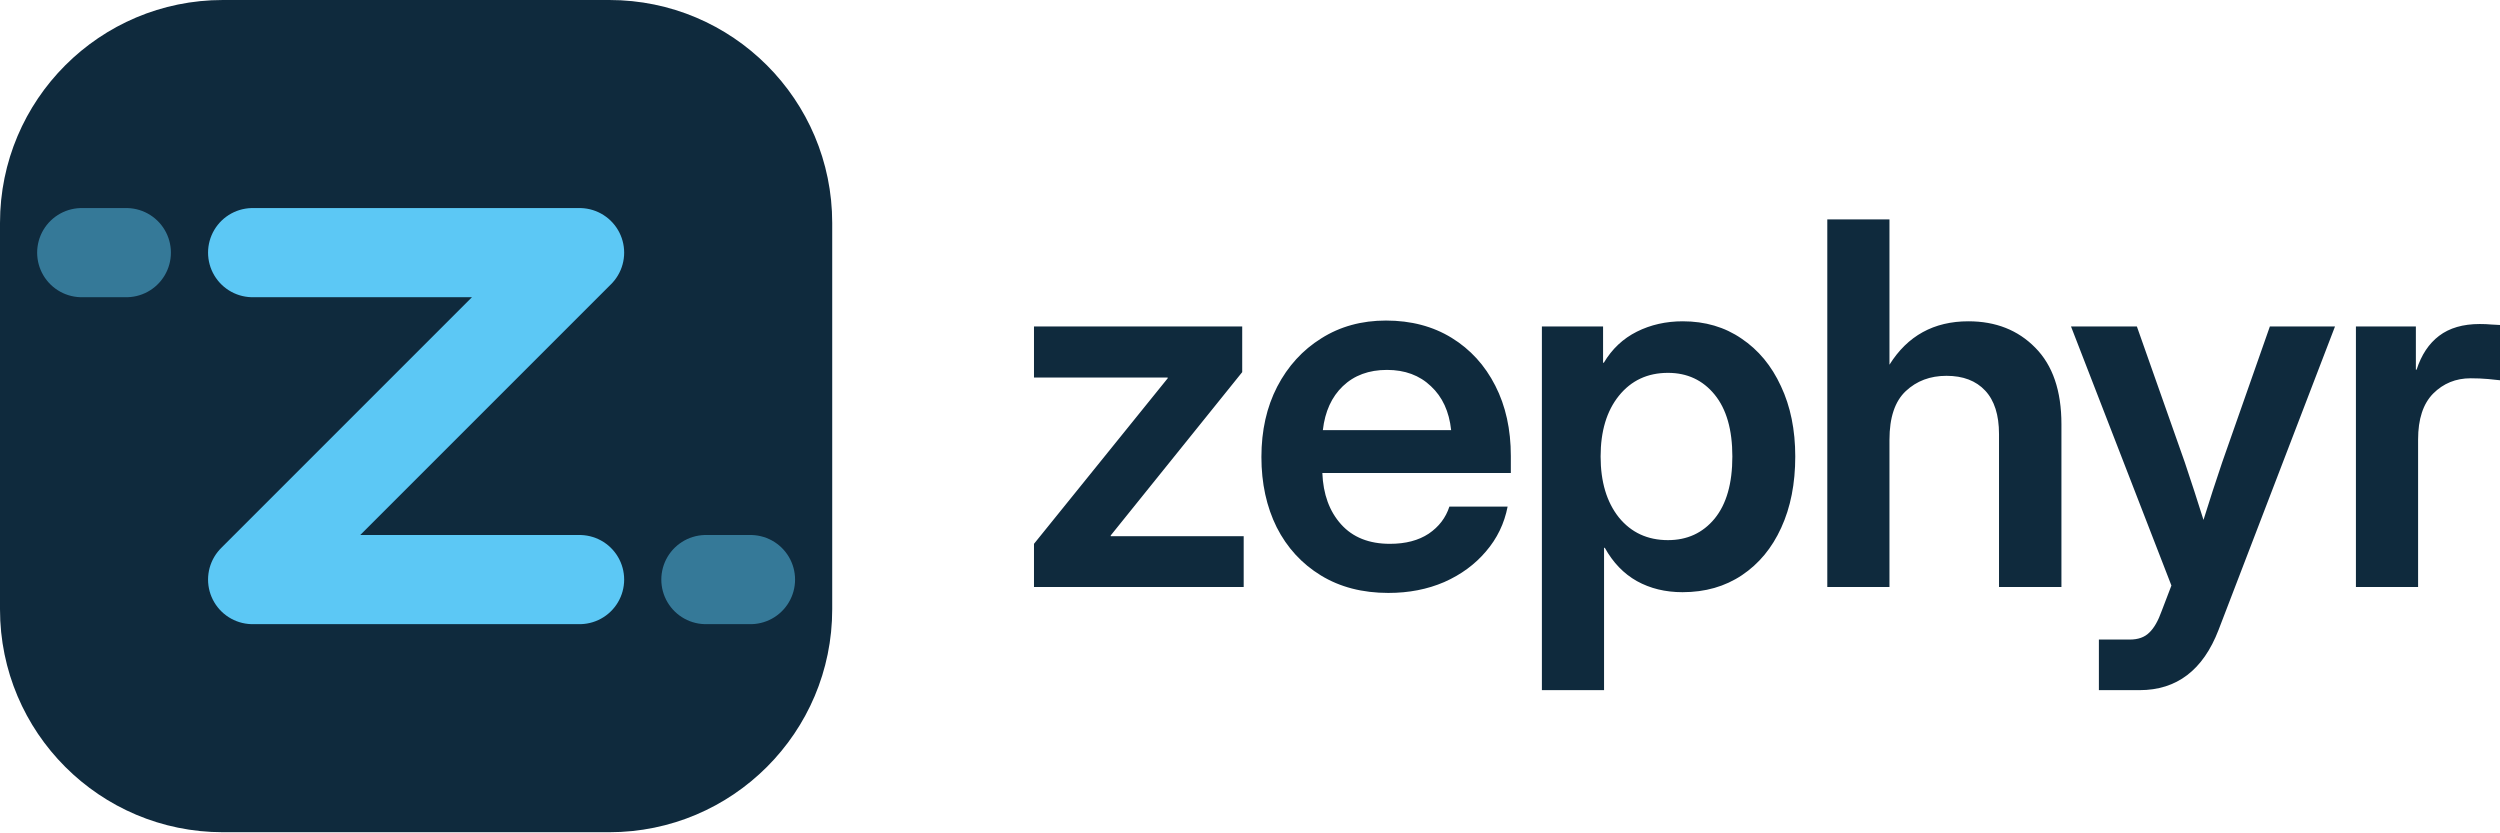
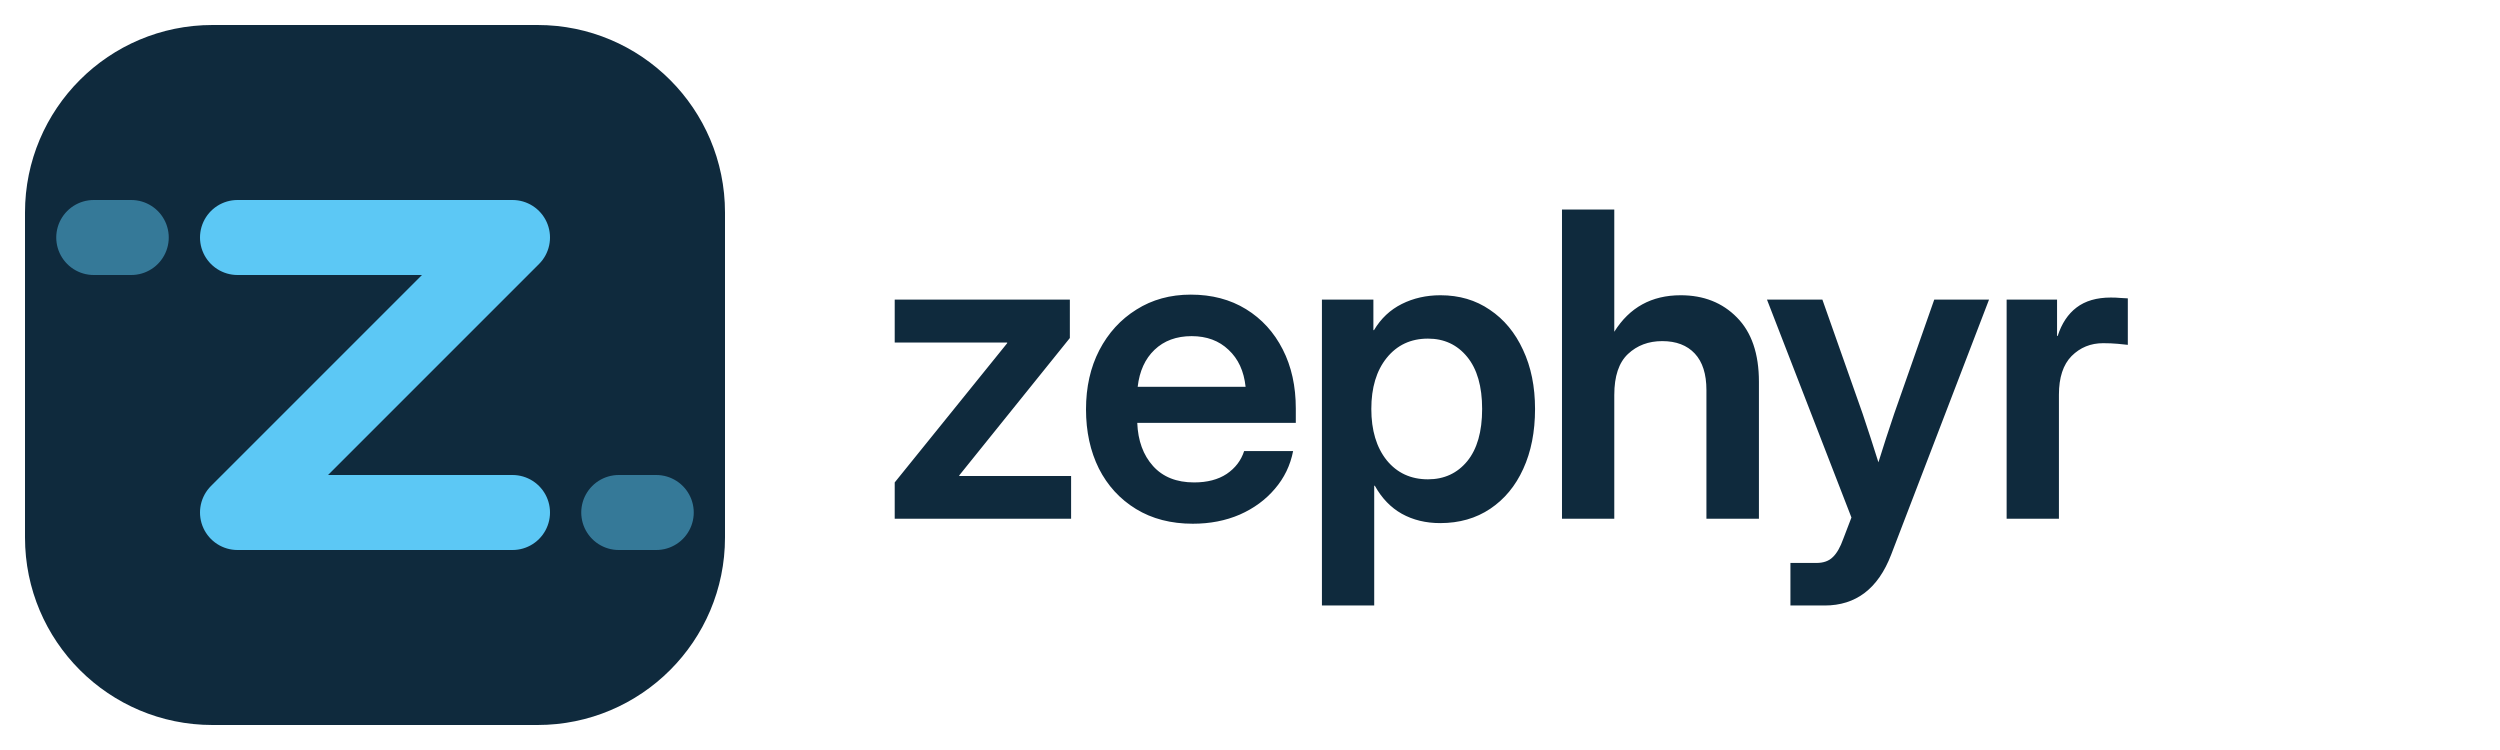
- <svg xmlns="http://www.w3.org/2000/svg" viewBox="4 4 336.451 112" width="336.451" height="112" version="1.1" id="svg2">
+ <svg xmlns="http://www.w3.org/2000/svg" viewBox="0 0 400 120" width="400" height="120" version="1.1" id="svg2">
  <defs id="defs2" />
  <g id="g2">
    <rect x="4" y="4" width="112" height="112" rx="30" fill="#0f2a3d" id="rect1" />
    <path d="M38 38 H82 L38 82 H82" fill="none" stroke="#5cc8f5" stroke-width="12" stroke-linecap="round" stroke-linejoin="round" id="path1" />
    <path d="M15 38 H21 M99 82 H105" stroke="#5cc8f5" stroke-opacity=".5" stroke-width="12" stroke-linecap="round" id="path2" />
  </g>
  <path d="m 143.154,83 v -5.811 l 17.996,-22.279 v -0.1 H 143.154 V 47.938 h 28.023 v 6.143 l -17.697,21.98 v 0.1 h 17.896 V 83 Z m 47.707,0.797 q -5.246,0 -9.098,-2.357 -3.852,-2.357 -5.943,-6.475 -2.059,-4.15 -2.059,-9.463 0,-5.346 2.125,-9.463 2.158,-4.15 5.943,-6.508 3.785,-2.391 8.699,-2.391 5.047,0 8.832,2.324 3.785,2.324 5.877,6.441 2.092,4.084 2.092,9.463 v 2.291 h -25.367 q 0.166,4.283 2.523,6.906 2.357,2.623 6.574,2.623 3.154,0 5.213,-1.361 2.059,-1.395 2.789,-3.652 h 7.836 q -0.664,3.42 -2.922,6.043 -2.225,2.623 -5.611,4.117 -3.387,1.461 -7.504,1.461 z M 182.029,61.883 h 17.266 q -0.398,-3.752 -2.723,-5.91 -2.291,-2.191 -5.91,-2.191 -3.652,0 -5.943,2.191 -2.258,2.158 -2.689,5.91 z m 29.479,34.996 V 47.938 h 8.234 v 4.881 h 0.1 q 1.66,-2.789 4.449,-4.184 2.789,-1.395 6.176,-1.395 4.516,0 7.902,2.324 3.42,2.291 5.312,6.408 1.926,4.084 1.926,9.463 0,5.479 -1.893,9.596 -1.859,4.084 -5.279,6.375 -3.42,2.291 -8.002,2.291 -3.453,0 -6.143,-1.494 -2.656,-1.494 -4.316,-4.482 h -0.1 v 19.158 z m 16.967,-20.188 q 3.885,0 6.275,-2.889 2.391,-2.922 2.391,-8.367 0,-5.412 -2.391,-8.334 -2.391,-2.922 -6.275,-2.922 -4.117,0 -6.607,3.088 -2.457,3.055 -2.457,8.168 0,5.113 2.457,8.201 2.49,3.055 6.607,3.055 z M 258.285,63.178 V 83 h -8.367 V 33.527 h 8.367 v 19.557 q 3.652,-5.844 10.625,-5.844 5.512,0 8.998,3.553 3.52,3.553 3.52,10.293 V 83 h -8.4 V 62.414 q 0,-3.852 -1.859,-5.844 -1.859,-1.992 -5.213,-1.992 -3.287,0 -5.479,2.059 -2.191,2.059 -2.191,6.541 z m 28.184,33.701 v -6.807 h 4.15 q 1.693,0 2.623,-0.93 0.963,-0.896 1.693,-2.955 L 296.23,82.801 282.717,47.938 h 8.865 l 6.441,18.262 q 0.664,1.959 1.295,3.918 0.631,1.926 1.229,3.852 1.195,-3.852 2.523,-7.77 L 309.479,47.938 h 8.766 l -15.672,40.84 q -3.121,8.102 -10.625,8.102 z M 321.061,83 V 47.938 h 8.068 v 5.811 h 0.1 q 0.963,-2.988 3.021,-4.549 2.092,-1.594 5.479,-1.594 0.863,0 1.527,0.066 0.697,0.033 1.195,0.066 v 7.438 q -0.465,-0.066 -1.594,-0.166 -1.129,-0.1 -2.357,-0.1 -2.988,0 -5.047,2.059 -2.025,2.059 -2.025,6.176 V 83 Z" id="text2" style="font-weight:600;font-size:68px;font-family:'Inter Display';letter-spacing:-1.5;fill:#0f2a3d" aria-label="zephyr" />
</svg>
